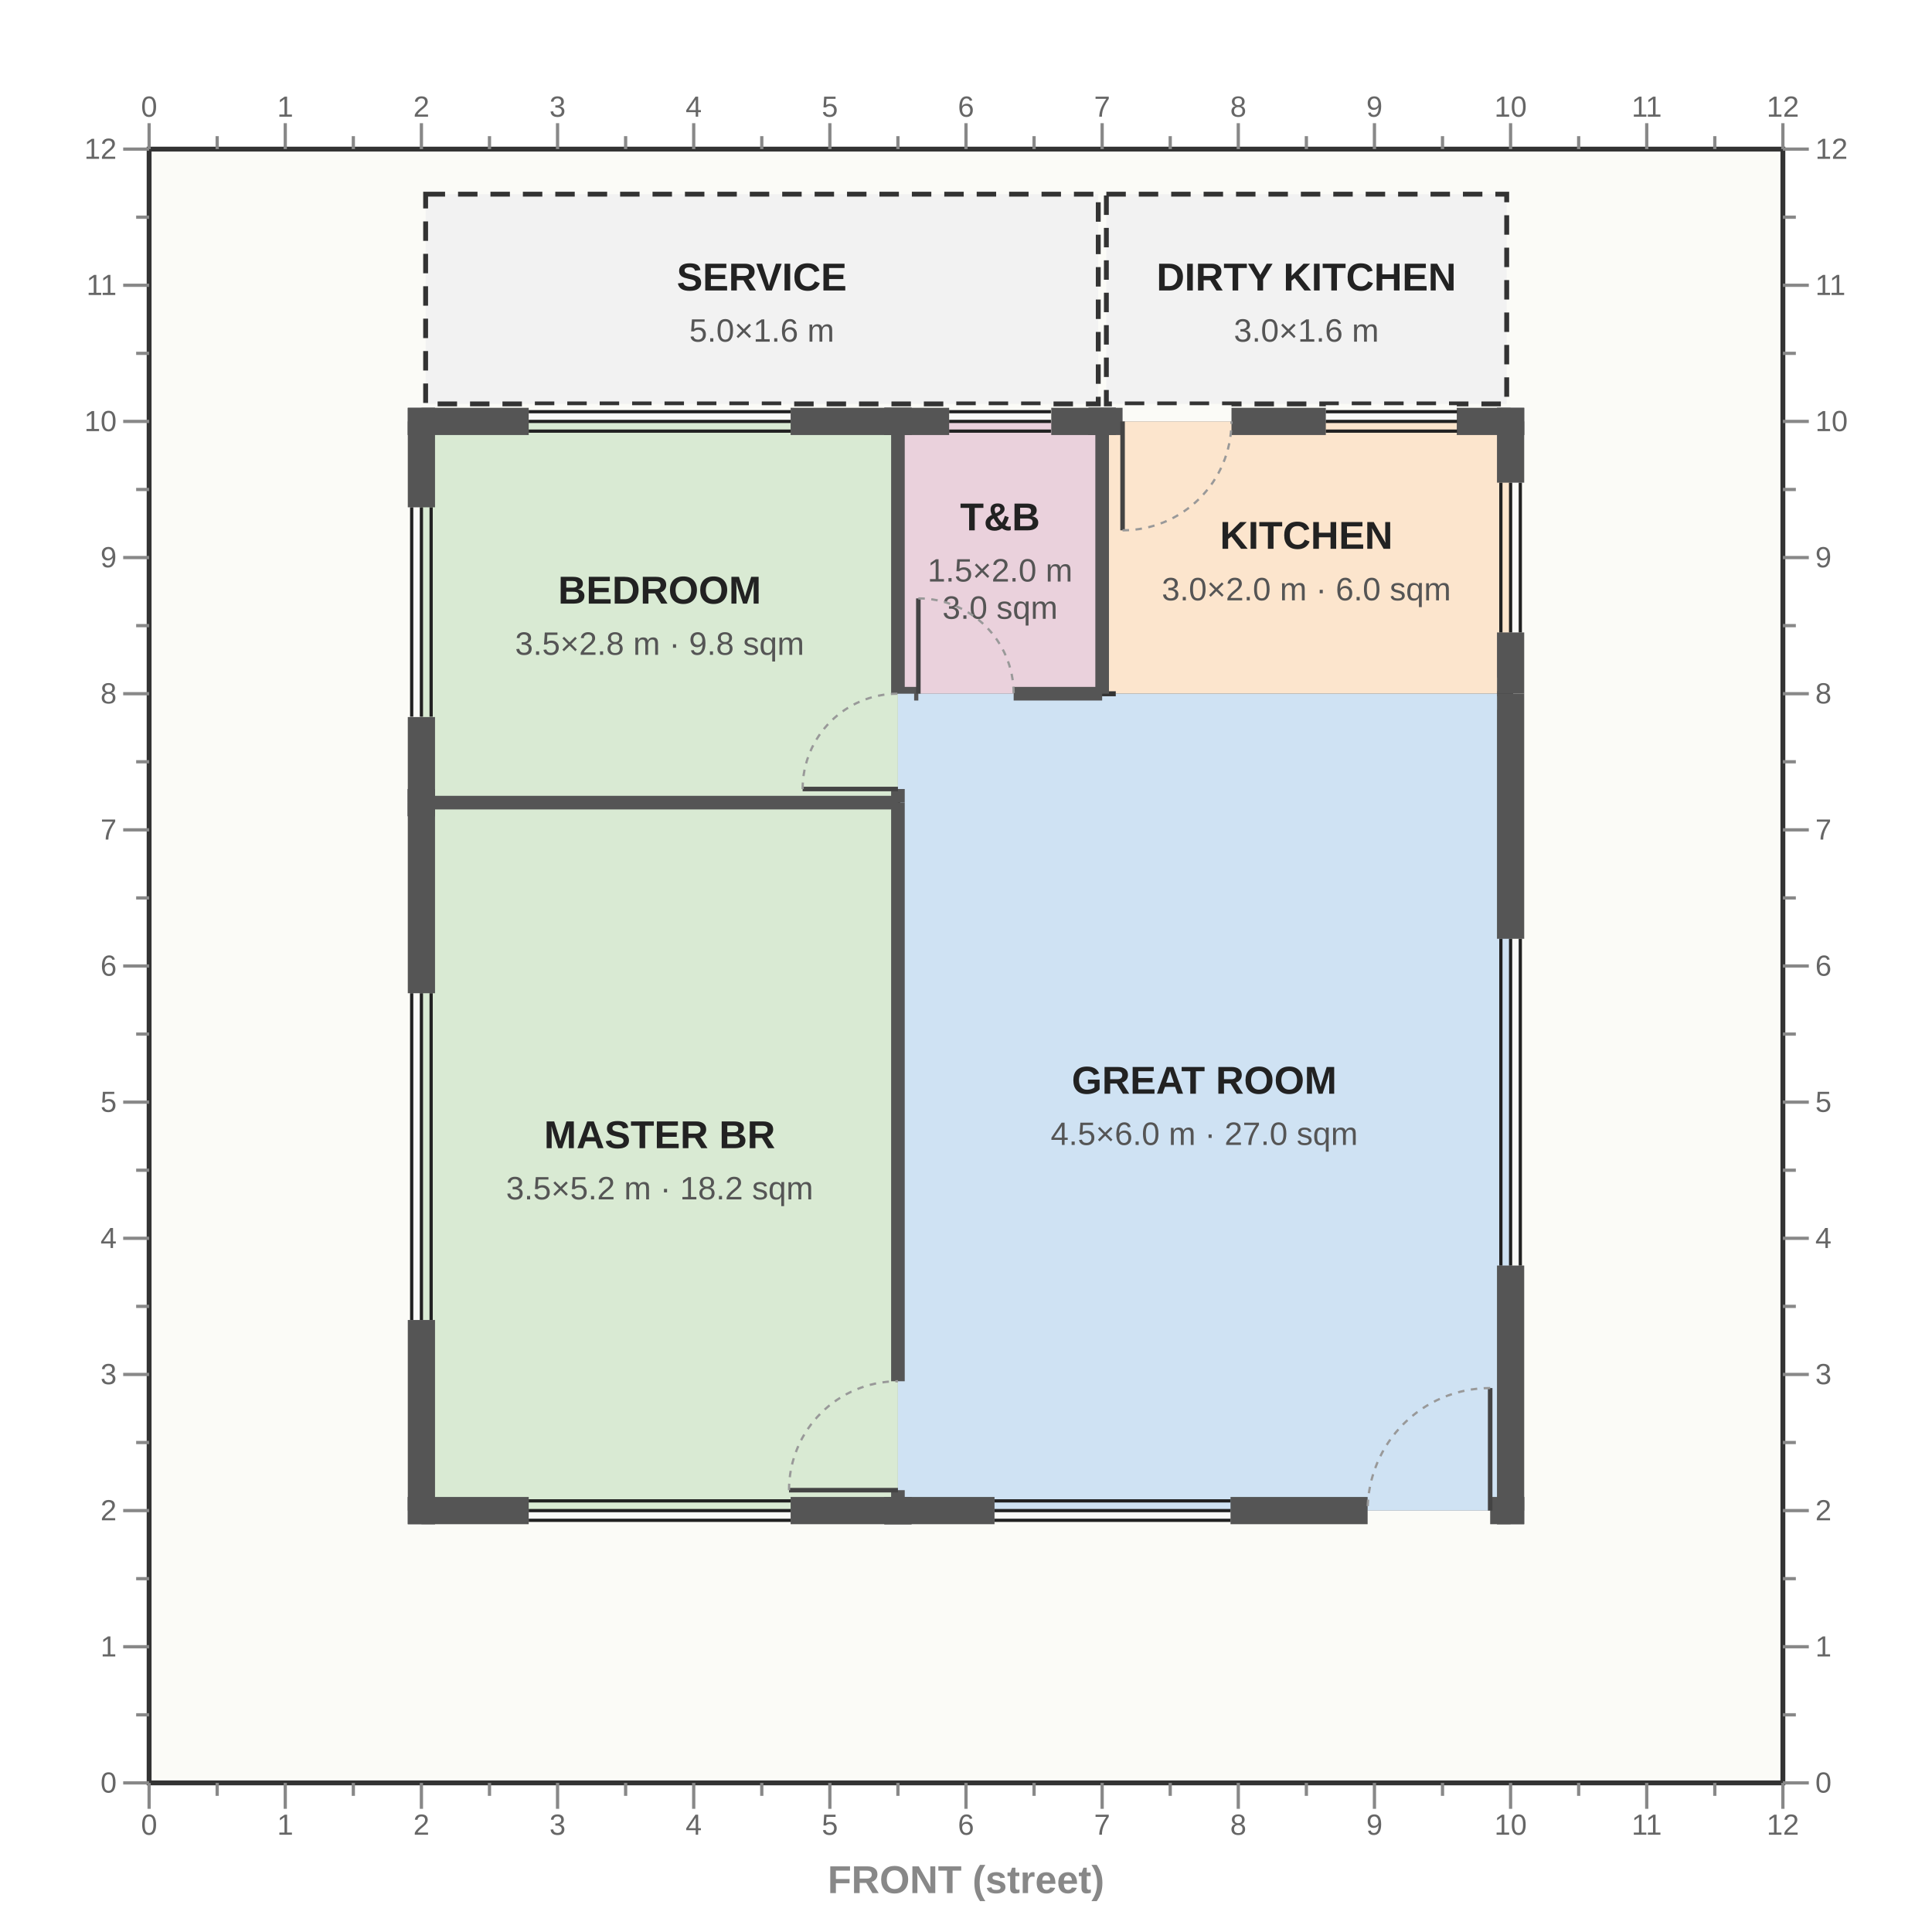
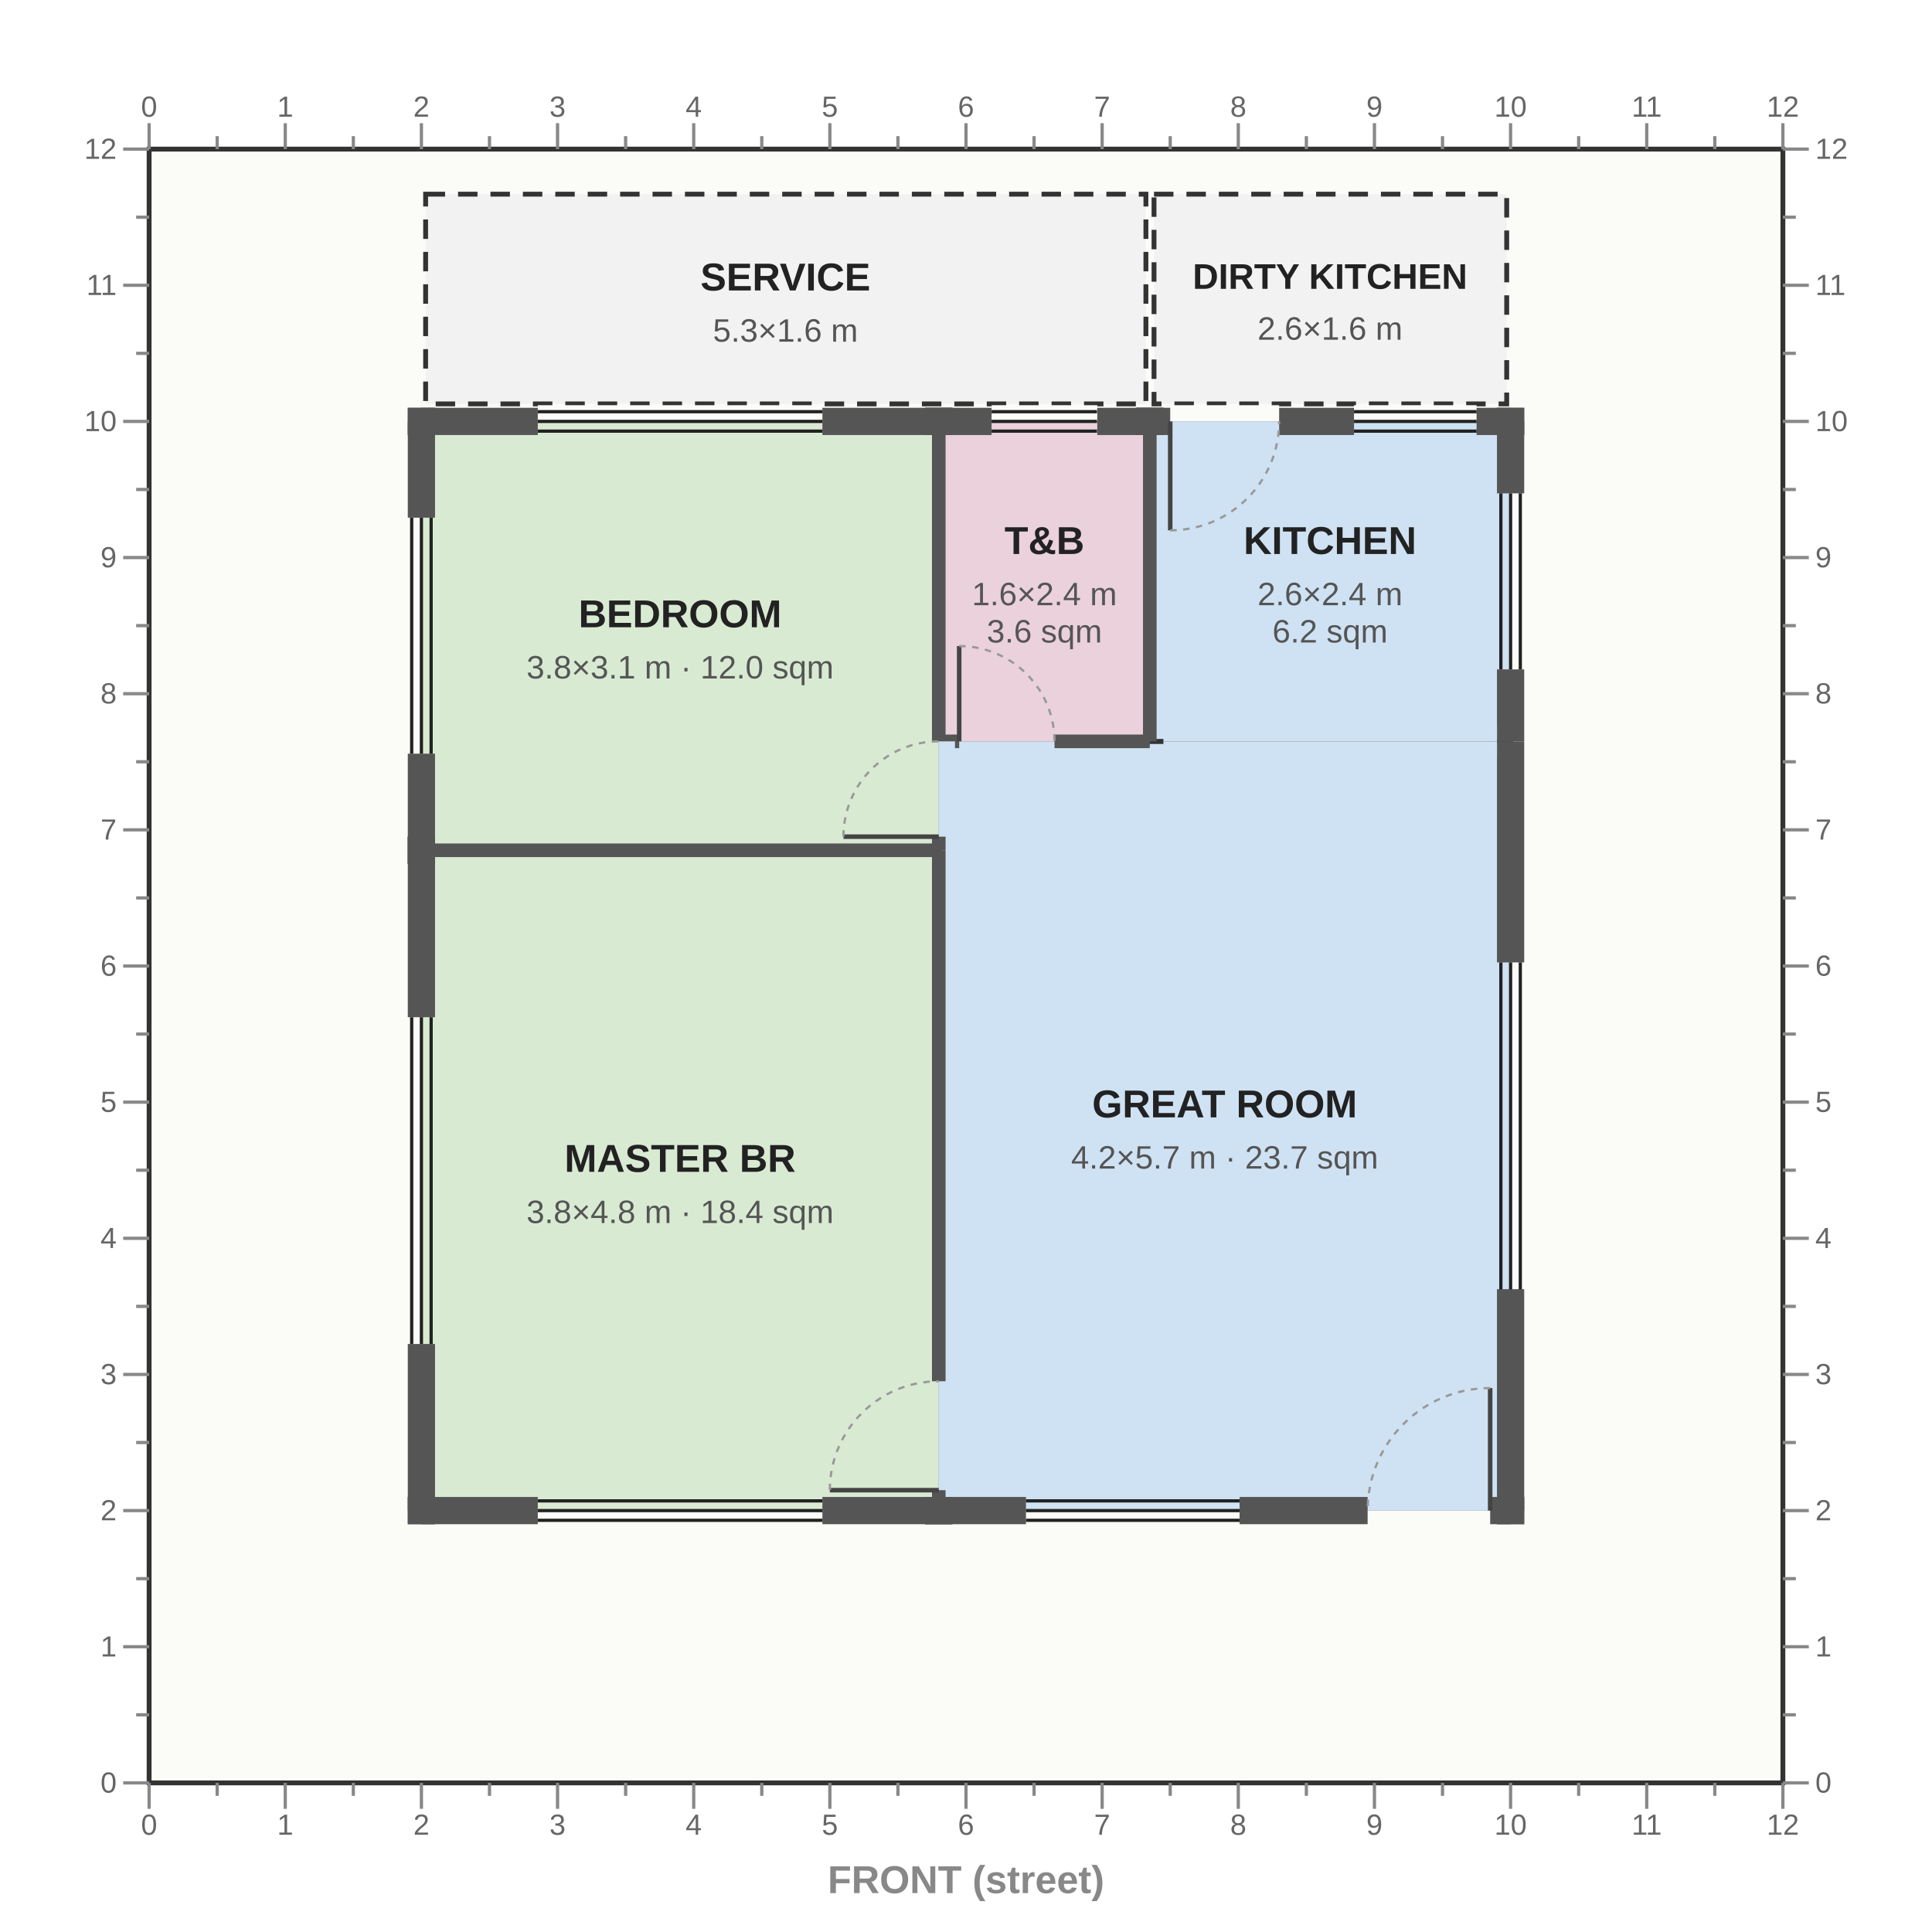
<svg xmlns="http://www.w3.org/2000/svg" width="596" height="596" viewBox="0 0 596 596">
  <rect x="0" y="0" width="596" height="596" fill="white" />
  <rect x="46.0" y="46.0" width="504.0" height="504.0" fill="#fbfbf7" stroke="#333" stroke-width="1.5" />
  <line x1="46.0" y1="46.0" x2="46.0" y2="38.0" stroke="#888" stroke-width="1" />
  <line x1="46.0" y1="550.0" x2="46.0" y2="558.0" stroke="#888" stroke-width="1" />
  <text x="46.0" y="36.0" text-anchor="middle" font-family="Arial" font-size="9" fill="#666">0</text>
  <text x="46.0" y="566.0" text-anchor="middle" font-family="Arial" font-size="9" fill="#666">0</text>
  <line x1="67.0" y1="46.0" x2="67.0" y2="42.0" stroke="#888" stroke-width="1" />
  <line x1="67.0" y1="550.0" x2="67.0" y2="554.0" stroke="#888" stroke-width="1" />
  <line x1="88.0" y1="46.0" x2="88.0" y2="38.0" stroke="#888" stroke-width="1" />
  <line x1="88.0" y1="550.0" x2="88.0" y2="558.0" stroke="#888" stroke-width="1" />
  <text x="88.0" y="36.0" text-anchor="middle" font-family="Arial" font-size="9" fill="#666">1</text>
  <text x="88.0" y="566.0" text-anchor="middle" font-family="Arial" font-size="9" fill="#666">1</text>
  <line x1="109.0" y1="46.0" x2="109.0" y2="42.0" stroke="#888" stroke-width="1" />
  <line x1="109.0" y1="550.0" x2="109.0" y2="554.0" stroke="#888" stroke-width="1" />
  <line x1="130.0" y1="46.0" x2="130.0" y2="38.0" stroke="#888" stroke-width="1" />
  <line x1="130.0" y1="550.0" x2="130.0" y2="558.0" stroke="#888" stroke-width="1" />
  <text x="130.0" y="36.0" text-anchor="middle" font-family="Arial" font-size="9" fill="#666">2</text>
  <text x="130.0" y="566.0" text-anchor="middle" font-family="Arial" font-size="9" fill="#666">2</text>
  <line x1="151.0" y1="46.0" x2="151.0" y2="42.0" stroke="#888" stroke-width="1" />
  <line x1="151.0" y1="550.0" x2="151.0" y2="554.0" stroke="#888" stroke-width="1" />
  <line x1="172.0" y1="46.0" x2="172.0" y2="38.0" stroke="#888" stroke-width="1" />
  <line x1="172.0" y1="550.0" x2="172.0" y2="558.0" stroke="#888" stroke-width="1" />
  <text x="172.0" y="36.0" text-anchor="middle" font-family="Arial" font-size="9" fill="#666">3</text>
  <text x="172.0" y="566.0" text-anchor="middle" font-family="Arial" font-size="9" fill="#666">3</text>
  <line x1="193.0" y1="46.0" x2="193.0" y2="42.0" stroke="#888" stroke-width="1" />
  <line x1="193.0" y1="550.0" x2="193.0" y2="554.0" stroke="#888" stroke-width="1" />
  <line x1="214.0" y1="46.0" x2="214.0" y2="38.0" stroke="#888" stroke-width="1" />
  <line x1="214.0" y1="550.0" x2="214.0" y2="558.0" stroke="#888" stroke-width="1" />
  <text x="214.0" y="36.0" text-anchor="middle" font-family="Arial" font-size="9" fill="#666">4</text>
  <text x="214.0" y="566.0" text-anchor="middle" font-family="Arial" font-size="9" fill="#666">4</text>
  <line x1="235.0" y1="46.0" x2="235.0" y2="42.0" stroke="#888" stroke-width="1" />
  <line x1="235.0" y1="550.0" x2="235.0" y2="554.0" stroke="#888" stroke-width="1" />
  <line x1="256.0" y1="46.0" x2="256.0" y2="38.0" stroke="#888" stroke-width="1" />
  <line x1="256.0" y1="550.0" x2="256.0" y2="558.0" stroke="#888" stroke-width="1" />
  <text x="256.0" y="36.0" text-anchor="middle" font-family="Arial" font-size="9" fill="#666">5</text>
  <text x="256.0" y="566.0" text-anchor="middle" font-family="Arial" font-size="9" fill="#666">5</text>
  <line x1="277.0" y1="46.0" x2="277.0" y2="42.0" stroke="#888" stroke-width="1" />
  <line x1="277.0" y1="550.0" x2="277.0" y2="554.0" stroke="#888" stroke-width="1" />
  <line x1="298.0" y1="46.0" x2="298.0" y2="38.0" stroke="#888" stroke-width="1" />
  <line x1="298.0" y1="550.0" x2="298.0" y2="558.0" stroke="#888" stroke-width="1" />
  <text x="298.0" y="36.0" text-anchor="middle" font-family="Arial" font-size="9" fill="#666">6</text>
  <text x="298.0" y="566.0" text-anchor="middle" font-family="Arial" font-size="9" fill="#666">6</text>
  <line x1="319.0" y1="46.0" x2="319.0" y2="42.0" stroke="#888" stroke-width="1" />
  <line x1="319.0" y1="550.0" x2="319.0" y2="554.0" stroke="#888" stroke-width="1" />
  <line x1="340.0" y1="46.0" x2="340.0" y2="38.0" stroke="#888" stroke-width="1" />
  <line x1="340.0" y1="550.0" x2="340.0" y2="558.0" stroke="#888" stroke-width="1" />
  <text x="340.0" y="36.0" text-anchor="middle" font-family="Arial" font-size="9" fill="#666">7</text>
  <text x="340.0" y="566.0" text-anchor="middle" font-family="Arial" font-size="9" fill="#666">7</text>
  <line x1="361.0" y1="46.0" x2="361.0" y2="42.0" stroke="#888" stroke-width="1" />
  <line x1="361.0" y1="550.0" x2="361.0" y2="554.0" stroke="#888" stroke-width="1" />
  <line x1="382.0" y1="46.0" x2="382.0" y2="38.0" stroke="#888" stroke-width="1" />
  <line x1="382.0" y1="550.0" x2="382.0" y2="558.0" stroke="#888" stroke-width="1" />
  <text x="382.0" y="36.0" text-anchor="middle" font-family="Arial" font-size="9" fill="#666">8</text>
  <text x="382.0" y="566.0" text-anchor="middle" font-family="Arial" font-size="9" fill="#666">8</text>
  <line x1="403.0" y1="46.0" x2="403.0" y2="42.0" stroke="#888" stroke-width="1" />
  <line x1="403.0" y1="550.0" x2="403.0" y2="554.0" stroke="#888" stroke-width="1" />
  <line x1="424.0" y1="46.0" x2="424.0" y2="38.0" stroke="#888" stroke-width="1" />
  <line x1="424.0" y1="550.0" x2="424.0" y2="558.0" stroke="#888" stroke-width="1" />
  <text x="424.0" y="36.0" text-anchor="middle" font-family="Arial" font-size="9" fill="#666">9</text>
  <text x="424.0" y="566.0" text-anchor="middle" font-family="Arial" font-size="9" fill="#666">9</text>
  <line x1="445.0" y1="46.0" x2="445.0" y2="42.0" stroke="#888" stroke-width="1" />
  <line x1="445.0" y1="550.0" x2="445.0" y2="554.0" stroke="#888" stroke-width="1" />
  <line x1="466.0" y1="46.0" x2="466.0" y2="38.0" stroke="#888" stroke-width="1" />
  <line x1="466.0" y1="550.0" x2="466.0" y2="558.0" stroke="#888" stroke-width="1" />
  <text x="466.0" y="36.0" text-anchor="middle" font-family="Arial" font-size="9" fill="#666">10</text>
  <text x="466.0" y="566.0" text-anchor="middle" font-family="Arial" font-size="9" fill="#666">10</text>
  <line x1="487.0" y1="46.0" x2="487.0" y2="42.0" stroke="#888" stroke-width="1" />
  <line x1="487.0" y1="550.0" x2="487.0" y2="554.0" stroke="#888" stroke-width="1" />
  <line x1="508.0" y1="46.0" x2="508.0" y2="38.0" stroke="#888" stroke-width="1" />
  <line x1="508.0" y1="550.0" x2="508.0" y2="558.0" stroke="#888" stroke-width="1" />
  <text x="508.0" y="36.0" text-anchor="middle" font-family="Arial" font-size="9" fill="#666">11</text>
  <text x="508.0" y="566.0" text-anchor="middle" font-family="Arial" font-size="9" fill="#666">11</text>
  <line x1="529.0" y1="46.0" x2="529.0" y2="42.0" stroke="#888" stroke-width="1" />
  <line x1="529.0" y1="550.0" x2="529.0" y2="554.0" stroke="#888" stroke-width="1" />
  <line x1="550.0" y1="46.0" x2="550.0" y2="38.0" stroke="#888" stroke-width="1" />
  <line x1="550.0" y1="550.0" x2="550.0" y2="558.0" stroke="#888" stroke-width="1" />
  <text x="550.0" y="36.0" text-anchor="middle" font-family="Arial" font-size="9" fill="#666">12</text>
  <text x="550.0" y="566.0" text-anchor="middle" font-family="Arial" font-size="9" fill="#666">12</text>
  <line x1="46.0" y1="550.0" x2="38.0" y2="550.0" stroke="#888" stroke-width="1" />
  <line x1="550.0" y1="550.0" x2="558.0" y2="550.0" stroke="#888" stroke-width="1" />
  <text x="36.0" y="553.0" text-anchor="end" font-family="Arial" font-size="9" fill="#666">0</text>
  <text x="560.0" y="553.0" text-anchor="start" font-family="Arial" font-size="9" fill="#666">0</text>
  <line x1="46.0" y1="529.0" x2="42.0" y2="529.0" stroke="#888" stroke-width="1" />
  <line x1="550.0" y1="529.0" x2="554.0" y2="529.0" stroke="#888" stroke-width="1" />
  <line x1="46.0" y1="508.0" x2="38.0" y2="508.0" stroke="#888" stroke-width="1" />
  <line x1="550.0" y1="508.0" x2="558.0" y2="508.0" stroke="#888" stroke-width="1" />
  <text x="36.0" y="511.0" text-anchor="end" font-family="Arial" font-size="9" fill="#666">1</text>
  <text x="560.0" y="511.0" text-anchor="start" font-family="Arial" font-size="9" fill="#666">1</text>
  <line x1="46.0" y1="487.0" x2="42.0" y2="487.0" stroke="#888" stroke-width="1" />
  <line x1="550.0" y1="487.0" x2="554.0" y2="487.0" stroke="#888" stroke-width="1" />
  <line x1="46.0" y1="466.0" x2="38.0" y2="466.0" stroke="#888" stroke-width="1" />
  <line x1="550.0" y1="466.0" x2="558.0" y2="466.0" stroke="#888" stroke-width="1" />
  <text x="36.0" y="469.0" text-anchor="end" font-family="Arial" font-size="9" fill="#666">2</text>
  <text x="560.0" y="469.0" text-anchor="start" font-family="Arial" font-size="9" fill="#666">2</text>
  <line x1="46.0" y1="445.0" x2="42.0" y2="445.0" stroke="#888" stroke-width="1" />
  <line x1="550.0" y1="445.0" x2="554.0" y2="445.0" stroke="#888" stroke-width="1" />
  <line x1="46.0" y1="424.0" x2="38.0" y2="424.0" stroke="#888" stroke-width="1" />
  <line x1="550.0" y1="424.0" x2="558.0" y2="424.0" stroke="#888" stroke-width="1" />
  <text x="36.0" y="427.0" text-anchor="end" font-family="Arial" font-size="9" fill="#666">3</text>
  <text x="560.0" y="427.0" text-anchor="start" font-family="Arial" font-size="9" fill="#666">3</text>
  <line x1="46.0" y1="403.0" x2="42.0" y2="403.0" stroke="#888" stroke-width="1" />
  <line x1="550.0" y1="403.0" x2="554.0" y2="403.0" stroke="#888" stroke-width="1" />
  <line x1="46.0" y1="382.0" x2="38.0" y2="382.0" stroke="#888" stroke-width="1" />
  <line x1="550.0" y1="382.0" x2="558.0" y2="382.0" stroke="#888" stroke-width="1" />
  <text x="36.0" y="385.0" text-anchor="end" font-family="Arial" font-size="9" fill="#666">4</text>
  <text x="560.0" y="385.0" text-anchor="start" font-family="Arial" font-size="9" fill="#666">4</text>
  <line x1="46.0" y1="361.0" x2="42.0" y2="361.0" stroke="#888" stroke-width="1" />
  <line x1="550.0" y1="361.0" x2="554.0" y2="361.0" stroke="#888" stroke-width="1" />
  <line x1="46.0" y1="340.0" x2="38.0" y2="340.0" stroke="#888" stroke-width="1" />
  <line x1="550.0" y1="340.0" x2="558.0" y2="340.0" stroke="#888" stroke-width="1" />
  <text x="36.0" y="343.0" text-anchor="end" font-family="Arial" font-size="9" fill="#666">5</text>
  <text x="560.0" y="343.0" text-anchor="start" font-family="Arial" font-size="9" fill="#666">5</text>
  <line x1="46.0" y1="319.0" x2="42.0" y2="319.0" stroke="#888" stroke-width="1" />
  <line x1="550.0" y1="319.0" x2="554.0" y2="319.0" stroke="#888" stroke-width="1" />
  <line x1="46.0" y1="298.0" x2="38.0" y2="298.0" stroke="#888" stroke-width="1" />
  <line x1="550.0" y1="298.0" x2="558.0" y2="298.0" stroke="#888" stroke-width="1" />
  <text x="36.0" y="301.0" text-anchor="end" font-family="Arial" font-size="9" fill="#666">6</text>
  <text x="560.0" y="301.0" text-anchor="start" font-family="Arial" font-size="9" fill="#666">6</text>
  <line x1="46.0" y1="277.0" x2="42.0" y2="277.0" stroke="#888" stroke-width="1" />
  <line x1="550.0" y1="277.0" x2="554.0" y2="277.0" stroke="#888" stroke-width="1" />
  <line x1="46.0" y1="256.0" x2="38.0" y2="256.0" stroke="#888" stroke-width="1" />
  <line x1="550.0" y1="256.0" x2="558.0" y2="256.0" stroke="#888" stroke-width="1" />
  <text x="36.0" y="259.0" text-anchor="end" font-family="Arial" font-size="9" fill="#666">7</text>
  <text x="560.0" y="259.0" text-anchor="start" font-family="Arial" font-size="9" fill="#666">7</text>
  <line x1="46.0" y1="235.0" x2="42.0" y2="235.0" stroke="#888" stroke-width="1" />
  <line x1="550.0" y1="235.0" x2="554.0" y2="235.0" stroke="#888" stroke-width="1" />
  <line x1="46.0" y1="214.0" x2="38.0" y2="214.0" stroke="#888" stroke-width="1" />
  <line x1="550.0" y1="214.0" x2="558.0" y2="214.0" stroke="#888" stroke-width="1" />
  <text x="36.0" y="217.0" text-anchor="end" font-family="Arial" font-size="9" fill="#666">8</text>
  <text x="560.0" y="217.0" text-anchor="start" font-family="Arial" font-size="9" fill="#666">8</text>
  <line x1="46.0" y1="193.0" x2="42.0" y2="193.0" stroke="#888" stroke-width="1" />
  <line x1="550.0" y1="193.0" x2="554.0" y2="193.0" stroke="#888" stroke-width="1" />
  <line x1="46.0" y1="172.0" x2="38.0" y2="172.0" stroke="#888" stroke-width="1" />
  <line x1="550.0" y1="172.0" x2="558.0" y2="172.0" stroke="#888" stroke-width="1" />
  <text x="36.0" y="175.0" text-anchor="end" font-family="Arial" font-size="9" fill="#666">9</text>
  <text x="560.0" y="175.0" text-anchor="start" font-family="Arial" font-size="9" fill="#666">9</text>
  <line x1="46.0" y1="151.0" x2="42.0" y2="151.0" stroke="#888" stroke-width="1" />
  <line x1="550.0" y1="151.0" x2="554.0" y2="151.0" stroke="#888" stroke-width="1" />
  <line x1="46.0" y1="130.0" x2="38.0" y2="130.0" stroke="#888" stroke-width="1" />
  <line x1="550.0" y1="130.0" x2="558.0" y2="130.0" stroke="#888" stroke-width="1" />
  <text x="36.0" y="133.0" text-anchor="end" font-family="Arial" font-size="9" fill="#666">10</text>
  <text x="560.0" y="133.0" text-anchor="start" font-family="Arial" font-size="9" fill="#666">10</text>
  <line x1="46.0" y1="109.0" x2="42.0" y2="109.0" stroke="#888" stroke-width="1" />
  <line x1="550.0" y1="109.0" x2="554.0" y2="109.0" stroke="#888" stroke-width="1" />
  <line x1="46.0" y1="88.0" x2="38.0" y2="88.0" stroke="#888" stroke-width="1" />
  <line x1="550.0" y1="88.0" x2="558.0" y2="88.0" stroke="#888" stroke-width="1" />
  <text x="36.0" y="91.0" text-anchor="end" font-family="Arial" font-size="9" fill="#666">11</text>
  <text x="560.0" y="91.0" text-anchor="start" font-family="Arial" font-size="9" fill="#666">11</text>
  <line x1="46.0" y1="67.0" x2="42.0" y2="67.0" stroke="#888" stroke-width="1" />
  <line x1="550.0" y1="67.0" x2="554.0" y2="67.0" stroke="#888" stroke-width="1" />
  <line x1="46.0" y1="46.0" x2="38.0" y2="46.0" stroke="#888" stroke-width="1" />
  <line x1="550.0" y1="46.0" x2="558.0" y2="46.0" stroke="#888" stroke-width="1" />
  <text x="36.0" y="49.0" text-anchor="end" font-family="Arial" font-size="9" fill="#666">12</text>
  <text x="560.0" y="49.0" text-anchor="start" font-family="Arial" font-size="9" fill="#666">12</text>
  <rect x="130.0" y="130.0" width="336.0" height="336.0" fill="none" stroke="#9aa" stroke-width="1" stroke-dasharray="3 3" />
-   <rect x="341.3" y="59.9" width="123.5" height="64.7" fill="#f2f2f2" stroke="#333" stroke-width="1.5" stroke-dasharray="6 4" />
-   <text x="403.0" y="89.6" text-anchor="middle" font-family="Arial" font-size="12" font-weight="bold" fill="#222">DIRTY KITCHEN</text>
-   <text x="403.0" y="105.4" text-anchor="middle" font-family="Arial" font-size="10" fill="#555">3.0×1.6 m</text>
-   <rect x="131.3" y="59.9" width="207.5" height="64.7" fill="#f2f2f2" stroke="#333" stroke-width="1.5" stroke-dasharray="6 4" />
-   <text x="235.0" y="89.6" text-anchor="middle" font-family="Arial" font-size="12" font-weight="bold" fill="#222">SERVICE</text>
-   <text x="235.0" y="105.4" text-anchor="middle" font-family="Arial" font-size="10" fill="#555">5.0×1.6 m</text>
-   <rect x="130.0" y="247.6" width="147.0" height="218.4" fill="#d9ead3" stroke="#333" stroke-width="1.5" />
-   <text x="203.5" y="354.2" text-anchor="middle" font-family="Arial" font-size="12" font-weight="bold" fill="#222">MASTER BR</text>
-   <text x="203.5" y="370.0" text-anchor="middle" font-family="Arial" font-size="10" fill="#555">3.5×5.2 m · 18.2 sqm</text>
-   <rect x="130.0" y="130.0" width="147.0" height="117.6" fill="#d9ead3" stroke="#333" stroke-width="1.5" />
-   <text x="203.5" y="186.2" text-anchor="middle" font-family="Arial" font-size="12" font-weight="bold" fill="#222">BEDROOM</text>
-   <text x="203.5" y="202.0" text-anchor="middle" font-family="Arial" font-size="10" fill="#555">3.5×2.8 m · 9.8 sqm</text>
-   <rect x="277.0" y="130.0" width="63.0" height="84.0" fill="#ead1dc" stroke="#333" stroke-width="1.5" />
-   <text x="308.5" y="163.6" text-anchor="middle" font-family="Arial" font-size="12" font-weight="bold" fill="#222">T&amp;B</text>
-   <text x="308.5" y="179.4" text-anchor="middle" font-family="Arial" font-size="10" fill="#555">1.5×2.0 m</text>
-   <text x="308.5" y="190.9" text-anchor="middle" font-family="Arial" font-size="10" fill="#555">3.0 sqm</text>
-   <rect x="277.0" y="214.0" width="189.0" height="252.0" fill="#cfe2f3" stroke="#333" stroke-width="1.5" />
-   <text x="371.5" y="337.4" text-anchor="middle" font-family="Arial" font-size="12" font-weight="bold" fill="#222">GREAT ROOM</text>
-   <text x="371.5" y="353.2" text-anchor="middle" font-family="Arial" font-size="10" fill="#555">4.5×6.0 m · 27.0 sqm</text>
-   <rect x="340.0" y="130.0" width="126.0" height="84.0" fill="#fce5cd" stroke="#333" stroke-width="1.5" />
-   <text x="403.0" y="169.3" text-anchor="middle" font-family="Arial" font-size="12" font-weight="bold" fill="#222">KITCHEN</text>
-   <text x="403.0" y="185.2" text-anchor="middle" font-family="Arial" font-size="10" fill="#555">3.0×2.0 m · 6.0 sqm</text>
+   <rect x="356.0" y="59.9" width="108.8" height="64.7" fill="#f2f2f2" stroke="#333" stroke-width="1.5" stroke-dasharray="6 4" />
+   <text x="410.3" y="89.1" text-anchor="middle" font-family="Arial" font-size="11" font-weight="bold" fill="#222">DIRTY KITCHEN</text>
+   <text x="410.3" y="104.8" text-anchor="middle" font-family="Arial" font-size="10" fill="#555">2.6×1.6 m</text>
+   <rect x="131.3" y="59.9" width="222.2" height="64.7" fill="#f2f2f2" stroke="#333" stroke-width="1.5" stroke-dasharray="6 4" />
+   <text x="242.3" y="89.6" text-anchor="middle" font-family="Arial" font-size="12" font-weight="bold" fill="#222">SERVICE</text>
+   <text x="242.3" y="105.4" text-anchor="middle" font-family="Arial" font-size="10" fill="#555">5.3×1.6 m</text>
+   <rect x="130.0" y="262.3" width="159.6" height="203.7" fill="#d9ead3" stroke="#333" stroke-width="1.5" />
+   <text x="209.8" y="361.5" text-anchor="middle" font-family="Arial" font-size="12" font-weight="bold" fill="#222">MASTER BR</text>
+   <text x="209.8" y="377.3" text-anchor="middle" font-family="Arial" font-size="10" fill="#555">3.8×4.8 m · 18.4 sqm</text>
+   <rect x="130.0" y="130.0" width="159.6" height="132.3" fill="#d9ead3" stroke="#333" stroke-width="1.5" />
+   <text x="209.8" y="193.5" text-anchor="middle" font-family="Arial" font-size="12" font-weight="bold" fill="#222">BEDROOM</text>
+   <text x="209.8" y="209.3" text-anchor="middle" font-family="Arial" font-size="10" fill="#555">3.8×3.1 m · 12.0 sqm</text>
+   <rect x="289.6" y="130.0" width="65.1" height="98.7" fill="#ead1dc" stroke="#333" stroke-width="1.5" />
+   <text x="322.2" y="170.9" text-anchor="middle" font-family="Arial" font-size="12" font-weight="bold" fill="#222">T&amp;B</text>
+   <text x="322.2" y="186.7" text-anchor="middle" font-family="Arial" font-size="10" fill="#555">1.6×2.4 m</text>
+   <text x="322.2" y="198.2" text-anchor="middle" font-family="Arial" font-size="10" fill="#555">3.6 sqm</text>
+   <rect x="289.6" y="228.7" width="176.4" height="237.3" fill="#cfe2f3" stroke="#333" stroke-width="1.5" />
+   <text x="377.8" y="344.7" text-anchor="middle" font-family="Arial" font-size="12" font-weight="bold" fill="#222">GREAT ROOM</text>
+   <text x="377.8" y="360.5" text-anchor="middle" font-family="Arial" font-size="10" fill="#555">4.2×5.7 m · 23.7 sqm</text>
+   <rect x="354.7" y="130.0" width="111.3" height="98.7" fill="#cfe2f3" stroke="#333" stroke-width="1.5" />
+   <text x="410.3" y="170.9" text-anchor="middle" font-family="Arial" font-size="12" font-weight="bold" fill="#222">KITCHEN</text>
+   <text x="410.3" y="186.7" text-anchor="middle" font-family="Arial" font-size="10" fill="#555">2.6×2.4 m</text>
+   <text x="410.3" y="198.2" text-anchor="middle" font-family="Arial" font-size="10" fill="#555">6.2 sqm</text>
  <text x="298.0" y="584.0" text-anchor="middle" font-family="Arial" font-size="12" font-weight="bold" fill="#888">FRONT (street)</text>
-   <rect x="130.00" y="245.50" width="147.00" height="4.20" fill="#555" stroke="none" />
-   <rect x="274.90" y="247.60" width="4.20" height="218.40" fill="#555" stroke="none" />
-   <rect x="274.90" y="130.00" width="4.20" height="84.00" fill="#555" stroke="none" />
-   <rect x="274.90" y="214.00" width="4.20" height="33.60" fill="#555" stroke="none" />
-   <rect x="277.00" y="211.90" width="63.00" height="4.20" fill="#555" stroke="none" />
-   <rect x="337.90" y="130.00" width="4.20" height="84.00" fill="#555" stroke="none" />
-   <rect x="130.00" y="461.80" width="147.00" height="8.40" fill="#555" stroke="none" />
-   <rect x="125.80" y="247.60" width="8.40" height="218.40" fill="#555" stroke="none" />
-   <rect x="130.00" y="125.80" width="147.00" height="8.40" fill="#555" stroke="none" />
-   <rect x="125.80" y="130.00" width="8.40" height="117.60" fill="#555" stroke="none" />
-   <rect x="277.00" y="125.80" width="63.00" height="8.40" fill="#555" stroke="none" />
-   <rect x="277.00" y="461.80" width="189.00" height="8.40" fill="#555" stroke="none" />
-   <rect x="461.80" y="214.00" width="8.40" height="252.00" fill="#555" stroke="none" />
-   <rect x="340.00" y="125.80" width="126.00" height="8.40" fill="#555" stroke="none" />
-   <rect x="461.80" y="130.00" width="8.40" height="84.00" fill="#555" stroke="none" />
-   <rect x="125.80" y="243.40" width="8.40" height="8.40" fill="#555" stroke="none" />
-   <rect x="272.80" y="461.80" width="8.40" height="8.40" fill="#555" stroke="none" />
-   <rect x="272.80" y="125.80" width="8.40" height="8.40" fill="#555" stroke="none" />
-   <rect x="335.80" y="125.80" width="8.40" height="8.40" fill="#555" stroke="none" />
+   <rect x="130.00" y="260.20" width="159.60" height="4.20" fill="#555" stroke="none" />
+   <rect x="287.50" y="262.30" width="4.20" height="203.70" fill="#555" stroke="none" />
+   <rect x="287.50" y="130.00" width="4.20" height="98.70" fill="#555" stroke="none" />
+   <rect x="287.50" y="228.70" width="4.20" height="33.60" fill="#555" stroke="none" />
+   <rect x="289.60" y="226.60" width="65.10" height="4.20" fill="#555" stroke="none" />
+   <rect x="352.60" y="130.00" width="4.20" height="98.70" fill="#555" stroke="none" />
+   <rect x="130.00" y="461.80" width="159.60" height="8.40" fill="#555" stroke="none" />
+   <rect x="125.80" y="262.30" width="8.40" height="203.70" fill="#555" stroke="none" />
+   <rect x="130.00" y="125.80" width="159.60" height="8.40" fill="#555" stroke="none" />
+   <rect x="125.80" y="130.00" width="8.40" height="132.30" fill="#555" stroke="none" />
+   <rect x="289.60" y="125.80" width="65.10" height="8.40" fill="#555" stroke="none" />
+   <rect x="289.60" y="461.80" width="176.40" height="8.40" fill="#555" stroke="none" />
+   <rect x="461.80" y="228.70" width="8.40" height="237.30" fill="#555" stroke="none" />
+   <rect x="354.70" y="125.80" width="111.30" height="8.40" fill="#555" stroke="none" />
+   <rect x="461.80" y="130.00" width="8.40" height="98.70" fill="#555" stroke="none" />
+   <rect x="125.80" y="258.10" width="8.40" height="8.40" fill="#555" stroke="none" />
+   <rect x="285.40" y="461.80" width="8.40" height="8.40" fill="#555" stroke="none" />
+   <rect x="285.40" y="125.80" width="8.40" height="8.40" fill="#555" stroke="none" />
+   <rect x="350.50" y="125.80" width="8.40" height="8.40" fill="#555" stroke="none" />
  <rect x="125.80" y="461.80" width="8.40" height="8.40" fill="#555" stroke="none" />
-   <rect x="272.80" y="461.80" width="8.40" height="8.40" fill="#555" stroke="none" />
+   <rect x="285.40" y="461.80" width="8.40" height="8.40" fill="#555" stroke="none" />
  <rect x="125.80" y="461.80" width="8.40" height="8.40" fill="#555" stroke="none" />
-   <rect x="125.80" y="243.40" width="8.40" height="8.40" fill="#555" stroke="none" />
+   <rect x="125.80" y="258.10" width="8.40" height="8.40" fill="#555" stroke="none" />
  <rect x="125.80" y="125.80" width="8.40" height="8.40" fill="#555" stroke="none" />
-   <rect x="272.80" y="125.80" width="8.40" height="8.40" fill="#555" stroke="none" />
-   <rect x="125.80" y="243.40" width="8.40" height="8.40" fill="#555" stroke="none" />
+   <rect x="285.40" y="125.80" width="8.40" height="8.40" fill="#555" stroke="none" />
+   <rect x="125.80" y="258.10" width="8.40" height="8.40" fill="#555" stroke="none" />
  <rect x="125.80" y="125.80" width="8.40" height="8.40" fill="#555" stroke="none" />
-   <rect x="272.80" y="125.80" width="8.40" height="8.40" fill="#555" stroke="none" />
-   <rect x="335.80" y="125.80" width="8.40" height="8.40" fill="#555" stroke="none" />
-   <rect x="272.80" y="461.80" width="8.40" height="8.40" fill="#555" stroke="none" />
+   <rect x="285.40" y="125.80" width="8.40" height="8.40" fill="#555" stroke="none" />
+   <rect x="350.50" y="125.80" width="8.40" height="8.40" fill="#555" stroke="none" />
+   <rect x="285.40" y="461.80" width="8.40" height="8.40" fill="#555" stroke="none" />
  <rect x="461.80" y="461.80" width="8.40" height="8.40" fill="#555" stroke="none" />
  <rect x="461.80" y="461.80" width="8.40" height="8.40" fill="#555" stroke="none" />
-   <rect x="335.80" y="125.80" width="8.40" height="8.40" fill="#555" stroke="none" />
+   <rect x="350.50" y="125.80" width="8.40" height="8.40" fill="#555" stroke="none" />
  <rect x="461.80" y="125.80" width="8.40" height="8.40" fill="#555" stroke="none" />
  <rect x="461.80" y="125.80" width="8.40" height="8.40" fill="#555" stroke="none" />
-   <rect x="344.2" y="209.0" width="117.6" height="5.0" fill="#fce5cd" stroke="none" />
-   <rect x="344.2" y="214.0" width="117.6" height="5.0" fill="#cfe2f3" stroke="none" />
-   <rect x="272.0" y="426.1" width="5.0" height="33.6" fill="#d9ead3" stroke="none" />
-   <rect x="277.0" y="426.1" width="5.0" height="33.6" fill="#cfe2f3" stroke="none" />
-   <line x1="277.0" y1="459.7" x2="243.4" y2="459.7" stroke="#444" stroke-width="1.4" />
-   <path d="M 243.4 459.7 A 33.6 33.6 0 0 1 277.0 426.1" fill="none" stroke="#999" stroke-width="0.7" stroke-dasharray="2 2" />
-   <rect x="272.0" y="214.0" width="5.0" height="29.4" fill="#d9ead3" stroke="none" />
-   <rect x="277.0" y="214.0" width="5.0" height="29.4" fill="#cfe2f3" stroke="none" />
-   <line x1="277.0" y1="243.4" x2="247.6" y2="243.4" stroke="#444" stroke-width="1.4" />
-   <path d="M 247.6 243.4 A 29.4 29.4 0 0 1 277.0 214.0" fill="none" stroke="#999" stroke-width="0.7" stroke-dasharray="2 2" />
-   <rect x="283.3" y="209.0" width="29.4" height="5.0" fill="#ead1dc" stroke="none" />
-   <rect x="283.3" y="214.0" width="29.4" height="5.0" fill="#cfe2f3" stroke="none" />
-   <line x1="283.3" y1="214.0" x2="283.3" y2="184.6" stroke="#444" stroke-width="1.4" />
-   <path d="M 283.3 184.6 A 29.4 29.4 0 0 1 312.7 214.0" fill="none" stroke="#999" stroke-width="0.7" stroke-dasharray="2 2" />
+   <rect x="358.9" y="223.7" width="102.9" height="5.0" fill="#cfe2f3" stroke="none" />
+   <rect x="358.9" y="228.7" width="102.9" height="5.0" fill="#cfe2f3" stroke="none" />
+   <rect x="284.6" y="426.1" width="5.0" height="33.6" fill="#d9ead3" stroke="none" />
+   <rect x="289.6" y="426.1" width="5.0" height="33.6" fill="#cfe2f3" stroke="none" />
+   <line x1="289.6" y1="459.7" x2="256.0" y2="459.7" stroke="#444" stroke-width="1.4" />
+   <path d="M 256.0 459.7 A 33.6 33.6 0 0 1 289.6 426.1" fill="none" stroke="#999" stroke-width="0.7" stroke-dasharray="2 2" />
+   <rect x="284.6" y="228.7" width="5.0" height="29.4" fill="#d9ead3" stroke="none" />
+   <rect x="289.6" y="228.7" width="5.0" height="29.4" fill="#cfe2f3" stroke="none" />
+   <line x1="289.6" y1="258.1" x2="260.2" y2="258.1" stroke="#444" stroke-width="1.4" />
+   <path d="M 260.2 258.1 A 29.4 29.4 0 0 1 289.6 228.7" fill="none" stroke="#999" stroke-width="0.7" stroke-dasharray="2 2" />
+   <rect x="295.9" y="223.7" width="29.4" height="5.0" fill="#ead1dc" stroke="none" />
+   <rect x="295.9" y="228.7" width="29.4" height="5.0" fill="#cfe2f3" stroke="none" />
+   <line x1="295.9" y1="228.7" x2="295.9" y2="199.3" stroke="#444" stroke-width="1.4" />
+   <path d="M 295.9 199.3 A 29.4 29.4 0 0 1 325.3 228.7" fill="none" stroke="#999" stroke-width="0.7" stroke-dasharray="2 2" />
  <rect x="421.9" y="461.0" width="37.8" height="5.0" fill="#cfe2f3" stroke="none" />
  <rect x="421.9" y="466.0" width="37.8" height="5.0" fill="#fbfbf7" stroke="none" />
  <line x1="459.7" y1="466.0" x2="459.7" y2="428.2" stroke="#444" stroke-width="1.4" />
  <path d="M 459.7 428.2 A 37.8 37.8 0 0 0 421.9 466.0" fill="none" stroke="#999" stroke-width="0.7" stroke-dasharray="2 2" />
-   <rect x="346.3" y="130.0" width="33.6" height="5.0" fill="#fce5cd" stroke="none" />
-   <rect x="346.3" y="125.0" width="33.6" height="5.0" fill="#fbfbf7" stroke="none" />
-   <line x1="346.3" y1="130.0" x2="346.3" y2="163.6" stroke="#444" stroke-width="1.4" />
-   <path d="M 346.3 163.6 A 33.6 33.6 0 0 0 379.9 130.0" fill="none" stroke="#999" stroke-width="0.7" stroke-dasharray="2 2" />
-   <rect x="130.0" y="306.4" width="5.0" height="100.8" fill="#d9ead3" stroke="none" />
-   <rect x="125.0" y="306.4" width="5.0" height="100.8" fill="#fbfbf7" stroke="none" />
-   <line x1="127.0" y1="407.2" x2="127.0" y2="306.4" stroke="#222" stroke-width="1.0" />
-   <line x1="130.0" y1="407.2" x2="130.0" y2="306.4" stroke="#222" stroke-width="1.0" />
-   <line x1="133.0" y1="407.2" x2="133.0" y2="306.4" stroke="#222" stroke-width="1.0" />
-   <rect x="163.1" y="461.0" width="80.8" height="5.0" fill="#d9ead3" stroke="none" />
-   <rect x="163.1" y="466.0" width="80.8" height="5.0" fill="#fbfbf7" stroke="none" />
-   <line x1="163.1" y1="463.0" x2="243.9" y2="463.0" stroke="#222" stroke-width="1.0" />
-   <line x1="163.1" y1="466.0" x2="243.9" y2="466.0" stroke="#222" stroke-width="1.0" />
-   <line x1="163.1" y1="469.0" x2="243.9" y2="469.0" stroke="#222" stroke-width="1.0" />
-   <rect x="163.1" y="130.0" width="80.8" height="5.0" fill="#d9ead3" stroke="none" />
-   <rect x="163.1" y="125.0" width="80.8" height="5.0" fill="#fbfbf7" stroke="none" />
-   <line x1="163.1" y1="127.0" x2="243.9" y2="127.0" stroke="#222" stroke-width="1.0" />
-   <line x1="163.1" y1="130.0" x2="243.9" y2="130.0" stroke="#222" stroke-width="1.0" />
-   <line x1="163.1" y1="133.0" x2="243.9" y2="133.0" stroke="#222" stroke-width="1.0" />
-   <rect x="130.0" y="156.5" width="5.0" height="64.7" fill="#d9ead3" stroke="none" />
-   <rect x="125.0" y="156.5" width="5.0" height="64.7" fill="#fbfbf7" stroke="none" />
-   <line x1="127.0" y1="221.1" x2="127.0" y2="156.5" stroke="#222" stroke-width="1.0" />
-   <line x1="130.0" y1="221.1" x2="130.0" y2="156.5" stroke="#222" stroke-width="1.0" />
-   <line x1="133.0" y1="221.1" x2="133.0" y2="156.5" stroke="#222" stroke-width="1.0" />
-   <rect x="292.8" y="130.0" width="31.5" height="5.0" fill="#ead1dc" stroke="none" />
-   <rect x="292.8" y="125.0" width="31.5" height="5.0" fill="#fbfbf7" stroke="none" />
-   <line x1="292.8" y1="127.0" x2="324.2" y2="127.0" stroke="#222" stroke-width="1.0" />
-   <line x1="292.8" y1="130.0" x2="324.2" y2="130.0" stroke="#222" stroke-width="1.0" />
-   <line x1="292.8" y1="133.0" x2="324.2" y2="133.0" stroke="#222" stroke-width="1.0" />
-   <rect x="461.0" y="289.6" width="5.0" height="100.8" fill="#cfe2f3" stroke="none" />
-   <rect x="466.0" y="289.6" width="5.0" height="100.8" fill="#fbfbf7" stroke="none" />
-   <line x1="463.0" y1="390.4" x2="463.0" y2="289.6" stroke="#222" stroke-width="1.0" />
-   <line x1="466.0" y1="390.4" x2="466.0" y2="289.6" stroke="#222" stroke-width="1.0" />
-   <line x1="469.0" y1="390.4" x2="469.0" y2="289.6" stroke="#222" stroke-width="1.0" />
-   <rect x="306.8" y="461.0" width="72.8" height="5.0" fill="#cfe2f3" stroke="none" />
-   <rect x="306.8" y="466.0" width="72.8" height="5.0" fill="#fbfbf7" stroke="none" />
-   <line x1="306.8" y1="463.0" x2="379.6" y2="463.0" stroke="#222" stroke-width="1.0" />
-   <line x1="306.8" y1="466.0" x2="379.6" y2="466.0" stroke="#222" stroke-width="1.0" />
-   <line x1="306.8" y1="469.0" x2="379.6" y2="469.0" stroke="#222" stroke-width="1.0" />
-   <rect x="461.0" y="148.9" width="5.0" height="46.2" fill="#fce5cd" stroke="none" />
-   <rect x="466.0" y="148.9" width="5.0" height="46.2" fill="#fbfbf7" stroke="none" />
-   <line x1="463.0" y1="195.1" x2="463.0" y2="148.9" stroke="#222" stroke-width="1.0" />
-   <line x1="466.0" y1="195.1" x2="466.0" y2="148.9" stroke="#222" stroke-width="1.0" />
-   <line x1="469.0" y1="195.1" x2="469.0" y2="148.9" stroke="#222" stroke-width="1.0" />
-   <rect x="409.0" y="130.0" width="40.4" height="5.0" fill="#fce5cd" stroke="none" />
-   <rect x="409.0" y="125.0" width="40.4" height="5.0" fill="#fbfbf7" stroke="none" />
-   <line x1="409.0" y1="127.0" x2="449.5" y2="127.0" stroke="#222" stroke-width="1.0" />
-   <line x1="409.0" y1="130.0" x2="449.5" y2="130.0" stroke="#222" stroke-width="1.0" />
-   <line x1="409.0" y1="133.0" x2="449.5" y2="133.0" stroke="#222" stroke-width="1.0" />
+   <rect x="361.0" y="130.0" width="33.6" height="5.0" fill="#cfe2f3" stroke="none" />
+   <rect x="361.0" y="125.0" width="33.6" height="5.0" fill="#fbfbf7" stroke="none" />
+   <line x1="361.0" y1="130.0" x2="361.0" y2="163.6" stroke="#444" stroke-width="1.4" />
+   <path d="M 361.0 163.6 A 33.6 33.6 0 0 0 394.6 130.0" fill="none" stroke="#999" stroke-width="0.7" stroke-dasharray="2 2" />
+   <rect x="130.0" y="313.8" width="5.0" height="100.8" fill="#d9ead3" stroke="none" />
+   <rect x="125.0" y="313.8" width="5.0" height="100.8" fill="#fbfbf7" stroke="none" />
+   <line x1="127.0" y1="414.6" x2="127.0" y2="313.8" stroke="#222" stroke-width="1.0" />
+   <line x1="130.0" y1="414.6" x2="130.0" y2="313.8" stroke="#222" stroke-width="1.0" />
+   <line x1="133.0" y1="414.6" x2="133.0" y2="313.8" stroke="#222" stroke-width="1.0" />
+   <rect x="165.9" y="461.0" width="87.8" height="5.0" fill="#d9ead3" stroke="none" />
+   <rect x="165.9" y="466.0" width="87.8" height="5.0" fill="#fbfbf7" stroke="none" />
+   <line x1="165.9" y1="463.0" x2="253.7" y2="463.0" stroke="#222" stroke-width="1.0" />
+   <line x1="165.9" y1="466.0" x2="253.7" y2="466.0" stroke="#222" stroke-width="1.0" />
+   <line x1="165.9" y1="469.0" x2="253.7" y2="469.0" stroke="#222" stroke-width="1.0" />
+   <rect x="165.9" y="130.0" width="87.8" height="5.0" fill="#d9ead3" stroke="none" />
+   <rect x="165.9" y="125.0" width="87.8" height="5.0" fill="#fbfbf7" stroke="none" />
+   <line x1="165.9" y1="127.0" x2="253.7" y2="127.0" stroke="#222" stroke-width="1.0" />
+   <line x1="165.9" y1="130.0" x2="253.7" y2="130.0" stroke="#222" stroke-width="1.0" />
+   <line x1="165.9" y1="133.0" x2="253.7" y2="133.0" stroke="#222" stroke-width="1.0" />
+   <rect x="130.0" y="159.7" width="5.0" height="72.8" fill="#d9ead3" stroke="none" />
+   <rect x="125.0" y="159.7" width="5.0" height="72.8" fill="#fbfbf7" stroke="none" />
+   <line x1="127.0" y1="232.5" x2="127.0" y2="159.7" stroke="#222" stroke-width="1.0" />
+   <line x1="130.0" y1="232.5" x2="130.0" y2="159.7" stroke="#222" stroke-width="1.0" />
+   <line x1="133.0" y1="232.5" x2="133.0" y2="159.7" stroke="#222" stroke-width="1.0" />
+   <rect x="305.9" y="130.0" width="32.6" height="5.0" fill="#ead1dc" stroke="none" />
+   <rect x="305.9" y="125.0" width="32.6" height="5.0" fill="#fbfbf7" stroke="none" />
+   <line x1="305.9" y1="127.0" x2="338.4" y2="127.0" stroke="#222" stroke-width="1.0" />
+   <line x1="305.9" y1="130.0" x2="338.4" y2="130.0" stroke="#222" stroke-width="1.0" />
+   <line x1="305.9" y1="133.0" x2="338.4" y2="133.0" stroke="#222" stroke-width="1.0" />
+   <rect x="461.0" y="296.9" width="5.0" height="100.8" fill="#cfe2f3" stroke="none" />
+   <rect x="466.0" y="296.9" width="5.0" height="100.8" fill="#fbfbf7" stroke="none" />
+   <line x1="463.0" y1="397.8" x2="463.0" y2="296.9" stroke="#222" stroke-width="1.0" />
+   <line x1="466.0" y1="397.8" x2="466.0" y2="296.9" stroke="#222" stroke-width="1.0" />
+   <line x1="469.0" y1="397.8" x2="469.0" y2="296.9" stroke="#222" stroke-width="1.0" />
+   <rect x="316.5" y="461.0" width="65.9" height="5.0" fill="#cfe2f3" stroke="none" />
+   <rect x="316.5" y="466.0" width="65.9" height="5.0" fill="#fbfbf7" stroke="none" />
+   <line x1="316.5" y1="463.0" x2="382.4" y2="463.0" stroke="#222" stroke-width="1.0" />
+   <line x1="316.5" y1="466.0" x2="382.4" y2="466.0" stroke="#222" stroke-width="1.0" />
+   <line x1="316.5" y1="469.0" x2="382.4" y2="469.0" stroke="#222" stroke-width="1.0" />
+   <rect x="461.0" y="152.2" width="5.0" height="54.3" fill="#cfe2f3" stroke="none" />
+   <rect x="466.0" y="152.2" width="5.0" height="54.3" fill="#fbfbf7" stroke="none" />
+   <line x1="463.0" y1="206.5" x2="463.0" y2="152.2" stroke="#222" stroke-width="1.0" />
+   <line x1="466.0" y1="206.5" x2="466.0" y2="152.2" stroke="#222" stroke-width="1.0" />
+   <line x1="469.0" y1="206.5" x2="469.0" y2="152.2" stroke="#222" stroke-width="1.0" />
+   <rect x="417.7" y="130.0" width="37.8" height="5.0" fill="#cfe2f3" stroke="none" />
+   <rect x="417.7" y="125.0" width="37.8" height="5.0" fill="#fbfbf7" stroke="none" />
+   <line x1="417.7" y1="127.0" x2="455.5" y2="127.0" stroke="#222" stroke-width="1.0" />
+   <line x1="417.7" y1="130.0" x2="455.5" y2="130.0" stroke="#222" stroke-width="1.0" />
+   <line x1="417.7" y1="133.0" x2="455.5" y2="133.0" stroke="#222" stroke-width="1.0" />
</svg>
